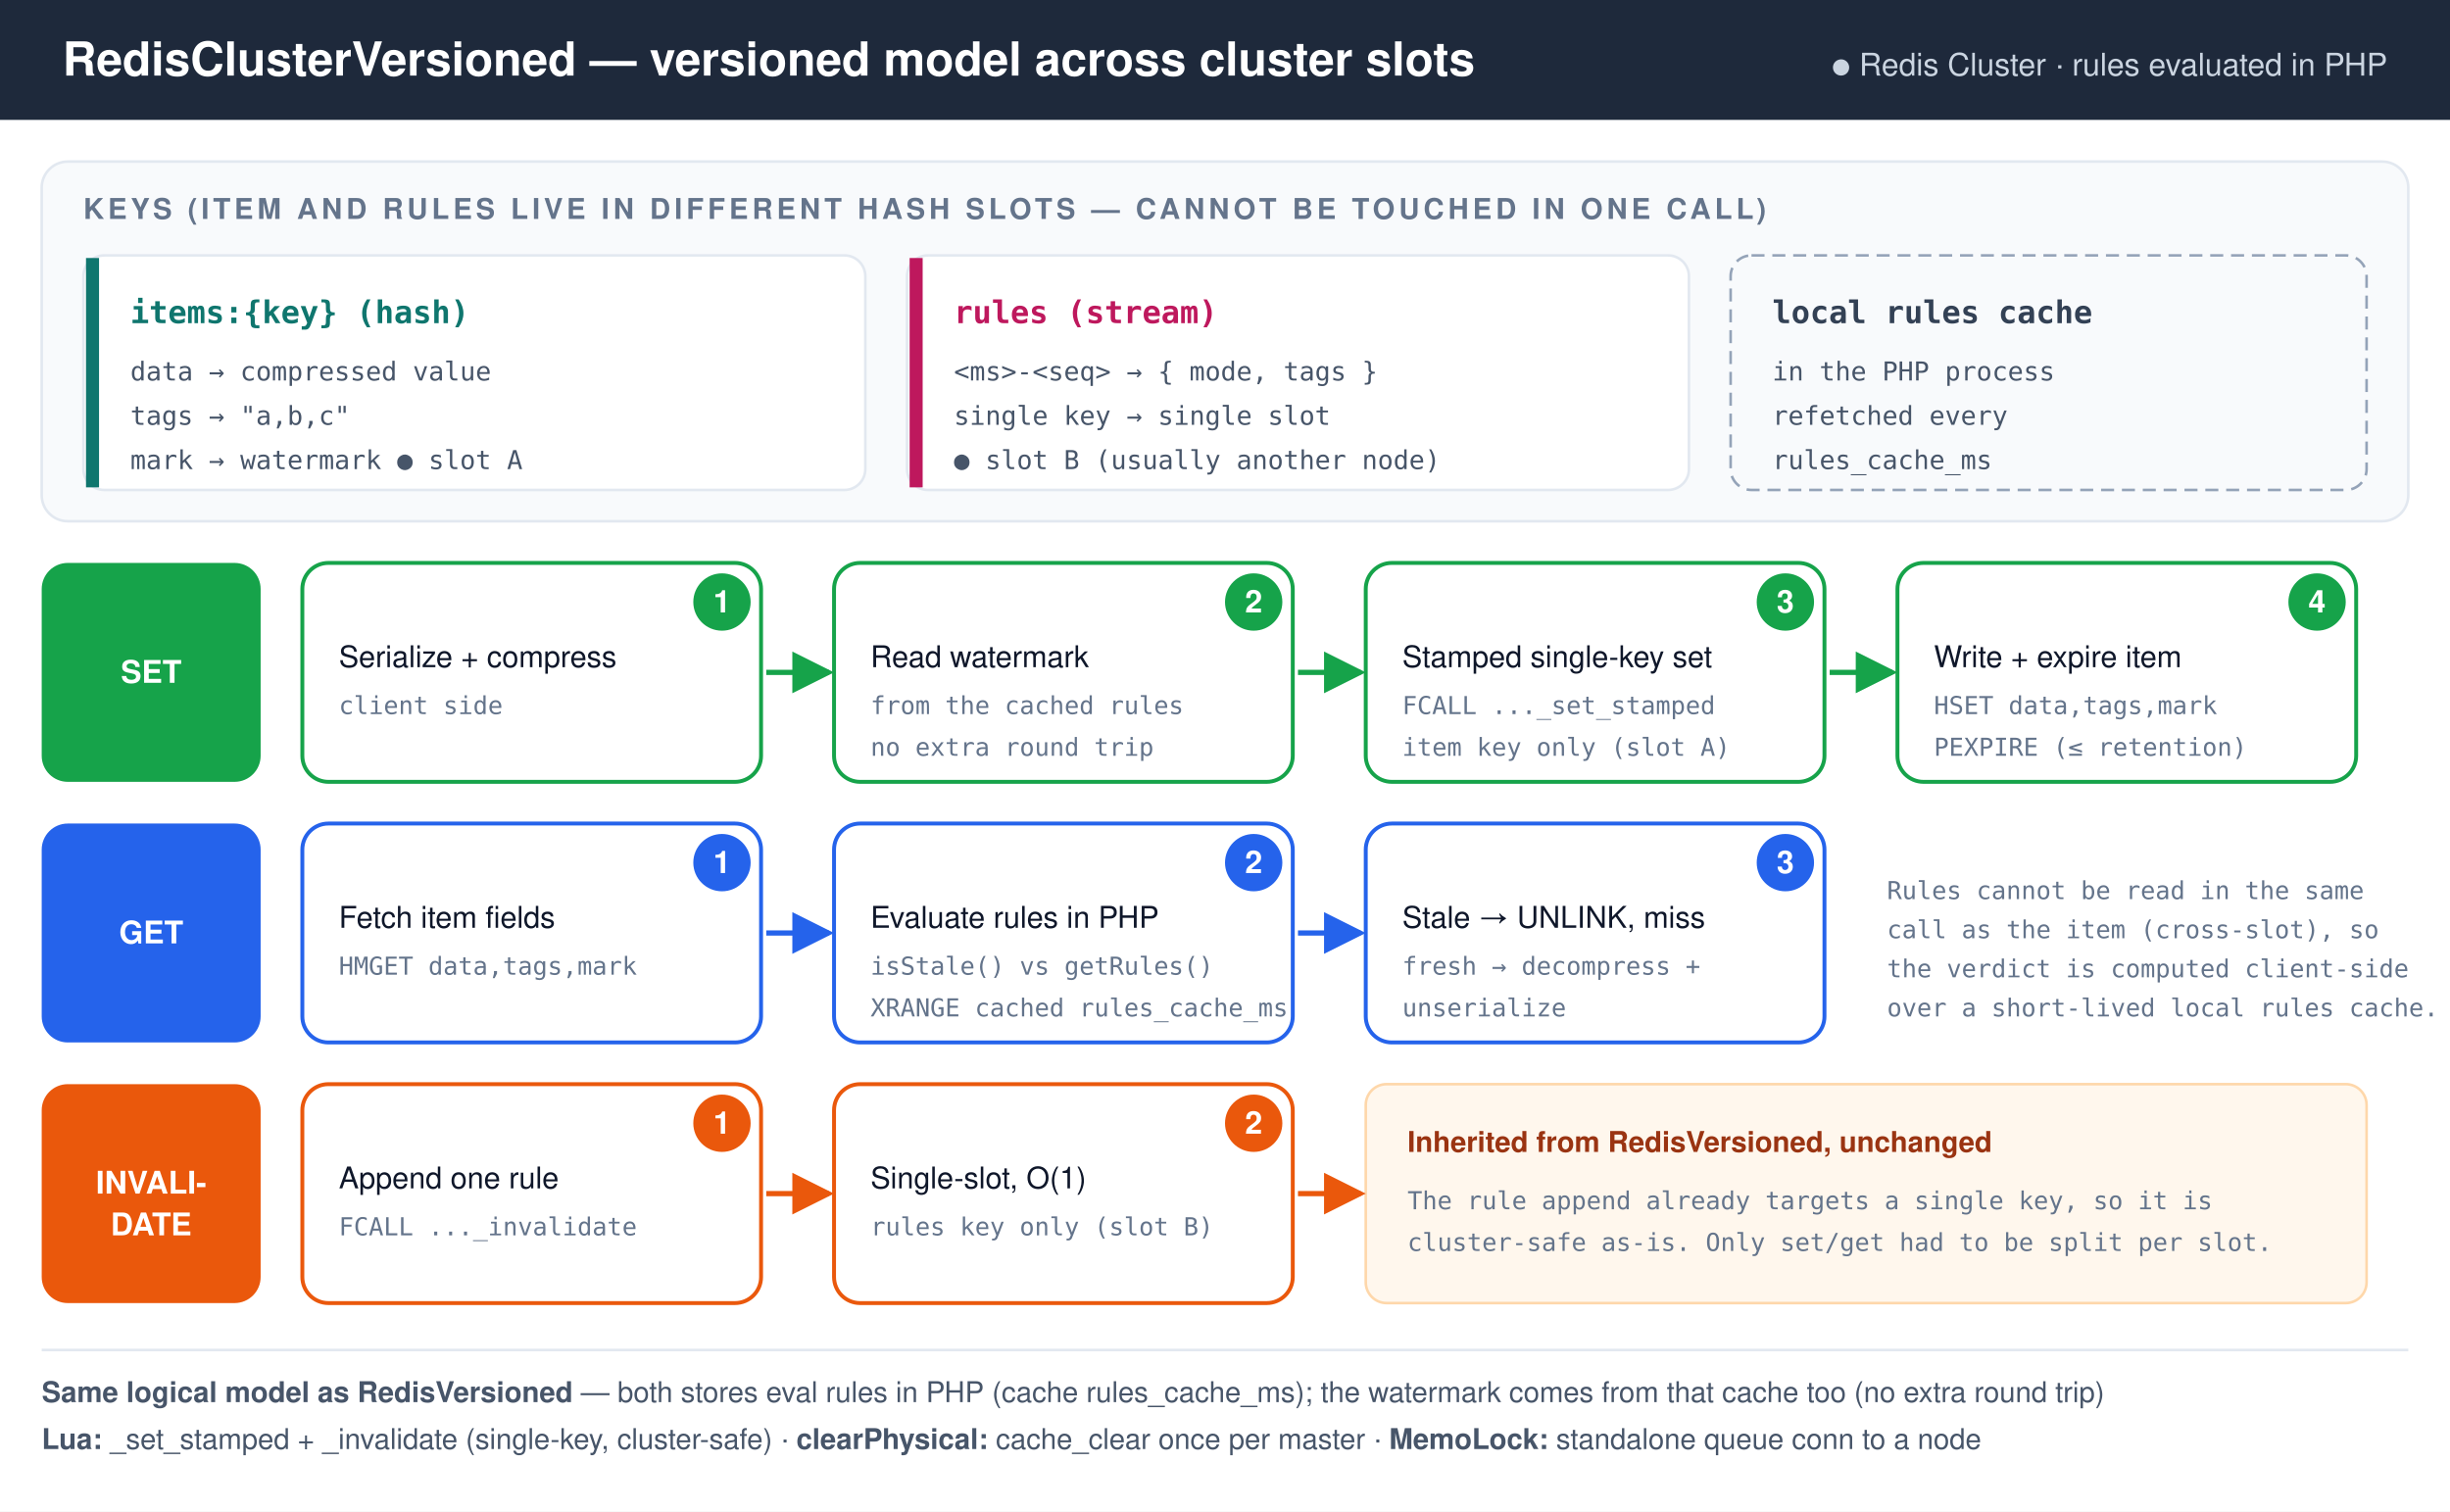
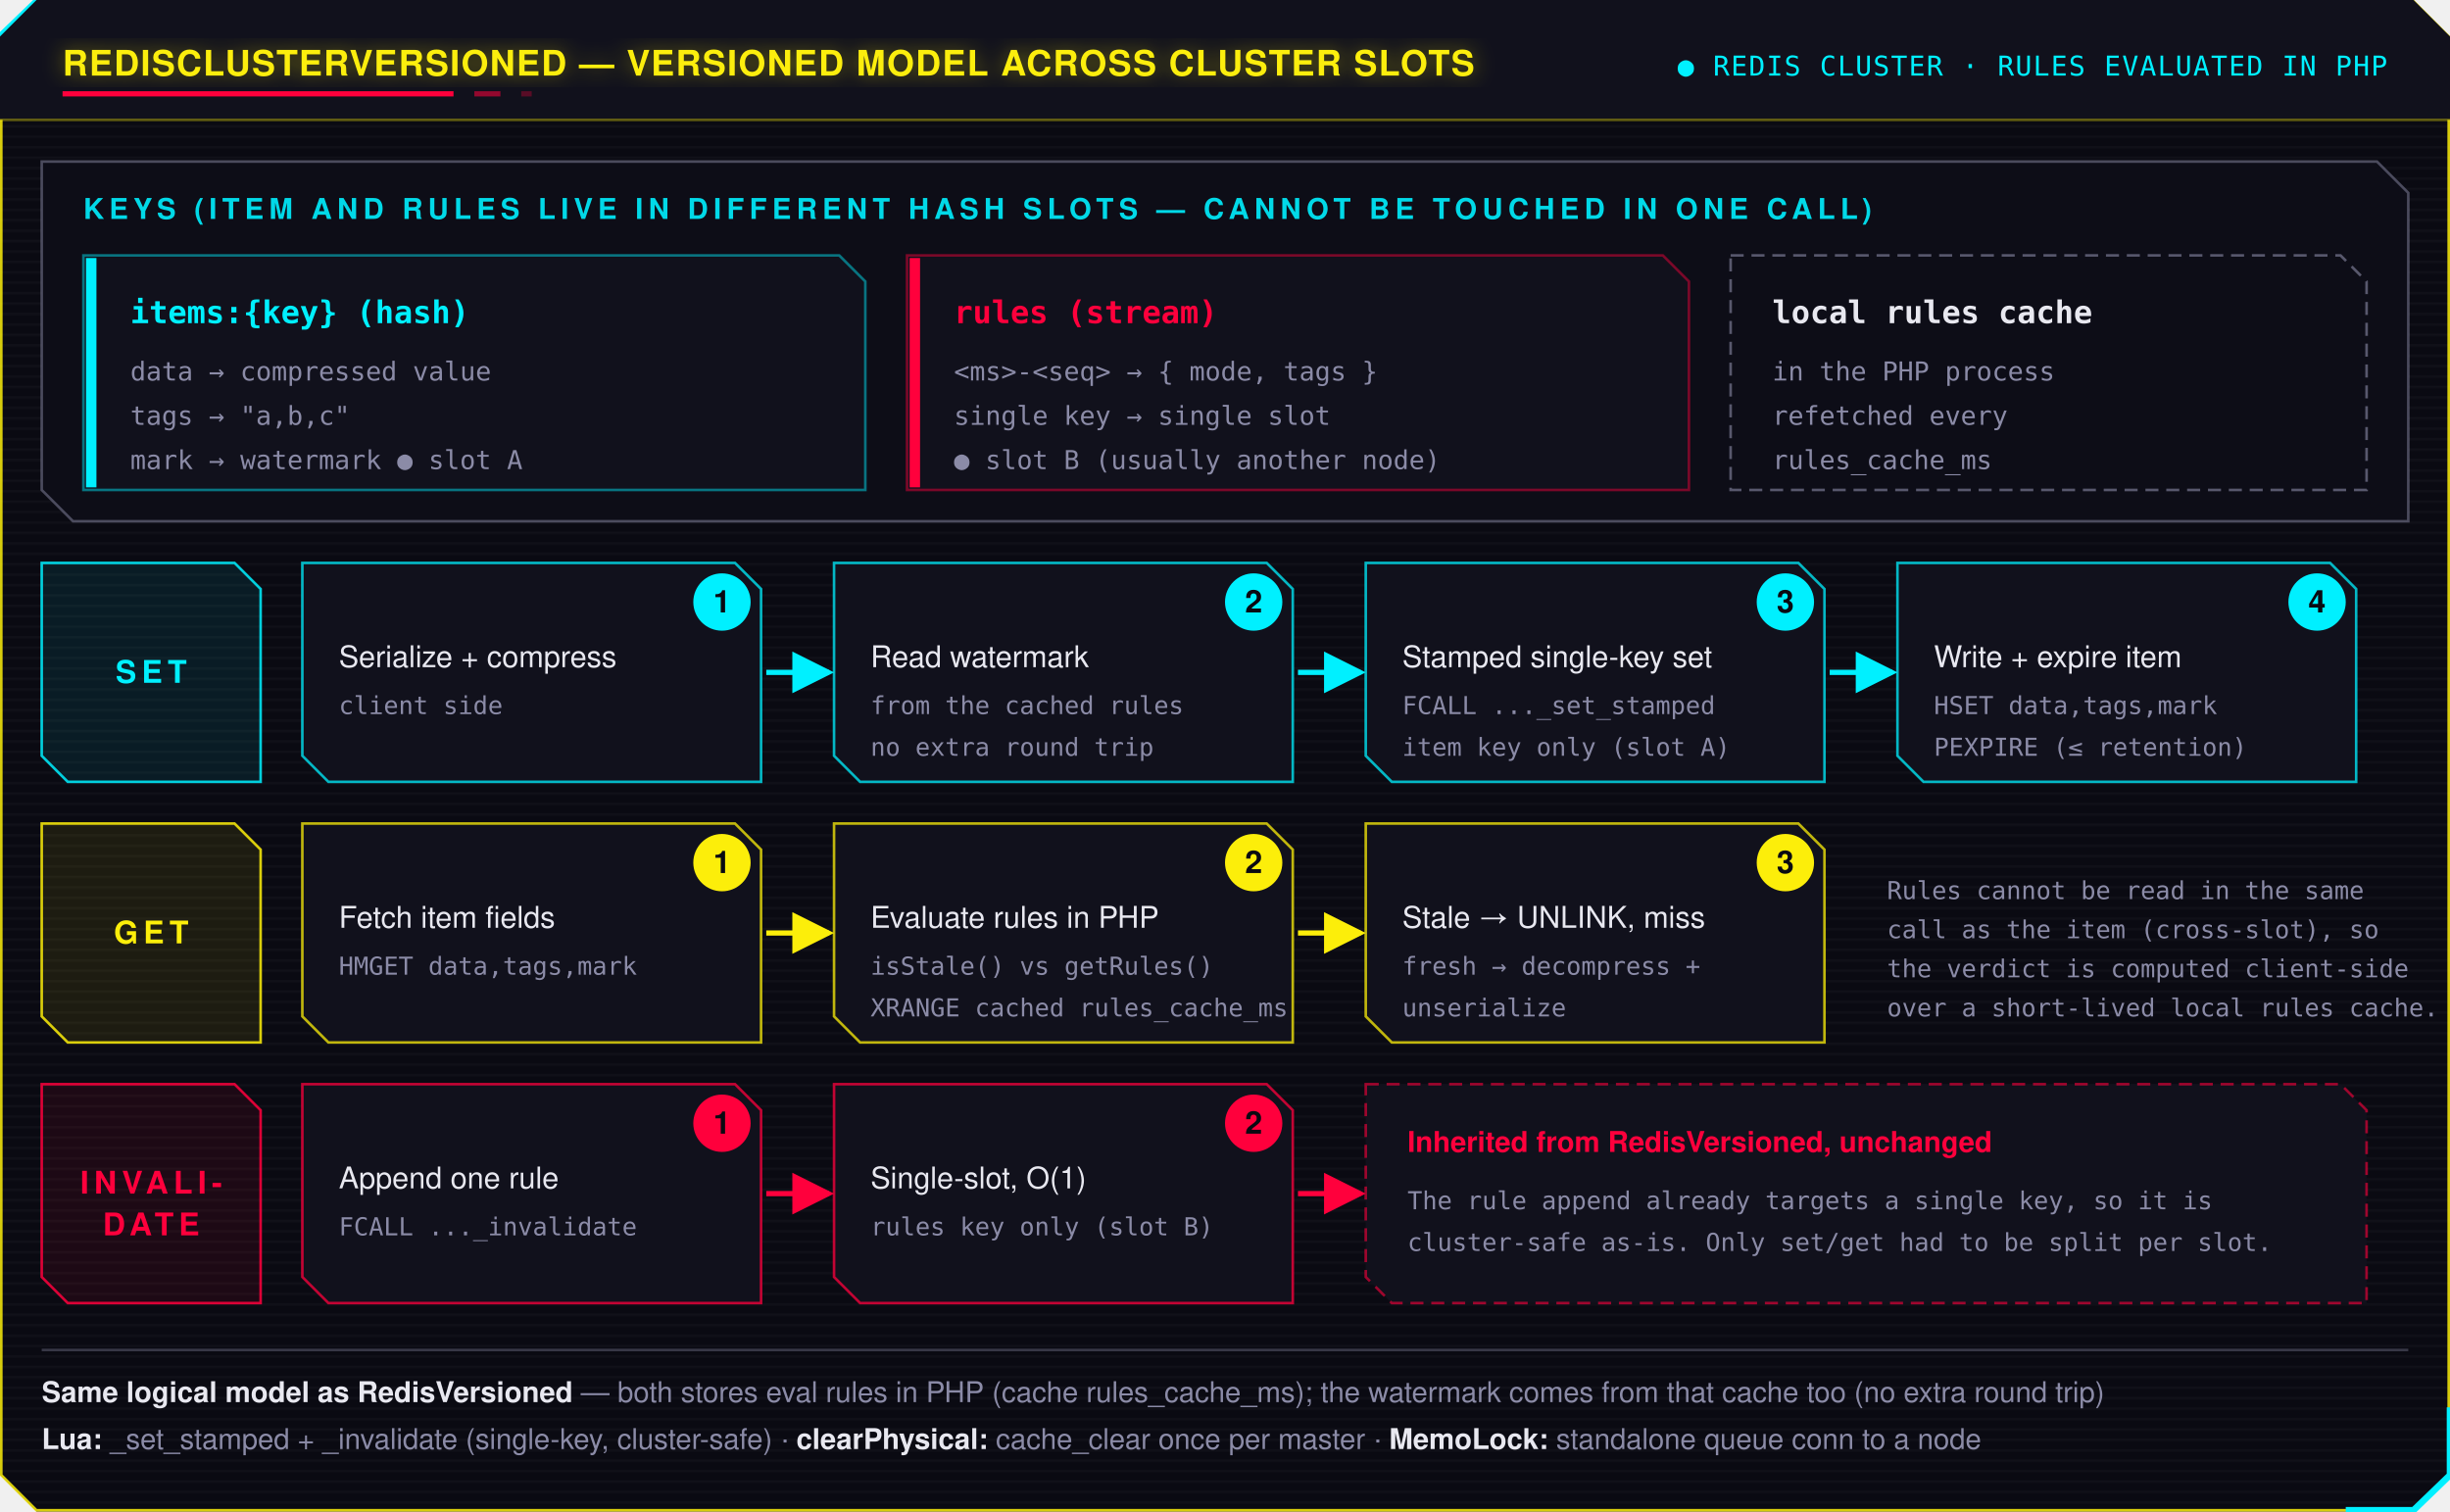
<svg xmlns="http://www.w3.org/2000/svg" width="940" height="580" viewBox="0 0 940 580" font-family="Segoe UI, Helvetica, Arial, sans-serif">
  <defs>
+     <pattern id="scan" width="4" height="4" patternUnits="userSpaceOnUse">
+       <rect width="4" height="1" fill="#ffffff" opacity="0.025" />
+     </pattern>
+     <filter id="glow" x="-40%" y="-40%" width="180%" height="180%">
+       <feGaussianBlur stdDeviation="4" result="halo" />
+       <feComponentTransfer in="halo" result="dim">
+         <feFuncA type="linear" slope="0.45" />
+       </feComponentTransfer>
+       <feMerge>
+         <feMergeNode in="dim" />
+         <feMergeNode in="SourceGraphic" />
+       </feMerge>
+     </filter>
    <marker id="aSet" markerWidth="9" markerHeight="9" refX="7" refY="4" orient="auto">
-       <path d="M0,0 L8,4 L0,8 z" fill="#16a34a" />
+       <path d="M0,0 L8,4 L0,8 z" fill="#00f0ff" />
    </marker>
    <marker id="aGet" markerWidth="9" markerHeight="9" refX="7" refY="4" orient="auto">
-       <path d="M0,0 L8,4 L0,8 z" fill="#2563eb" />
+       <path d="M0,0 L8,4 L0,8 z" fill="#fcee0a" />
    </marker>
    <marker id="aInv" markerWidth="9" markerHeight="9" refX="7" refY="4" orient="auto">
-       <path d="M0,0 L8,4 L0,8 z" fill="#ea580c" />
+       <path d="M0,0 L8,4 L0,8 z" fill="#ff003c" />
    </marker>
    <style>
-       .title{font-size:18px;font-weight:700;fill:#fff}
-       .badge{font-size:12px;fill:#cbd5e1}
-       .panelLabel{font-size:11px;font-weight:700;fill:#64748b;letter-spacing:1.5px}
-       .keyName{font-family:Consolas,monospace;font-size:12px;font-weight:700}
-       .keyField{font-family:Consolas,monospace;font-size:10px;fill:#475569}
-       .laneTab{font-size:12px;font-weight:700;fill:#fff}
-       .stepMain{font-size:11.5px;fill:#0f172a}
-       .stepSub{font-family:Consolas,monospace;font-size:9.5px;fill:#64748b}
-       .stepNum{font-size:12px;font-weight:700;fill:#fff}
-       .note{font-size:11px;fill:#9a3412}
-       .foot{font-size:11px;fill:#475569}
-     </style>
+ 			.title{font-size:13.5px;font-weight:700;letter-spacing:0.5px;fill:#fcee0a}
+ 			.badge{font-family:Consolas,monospace;font-size:10.5px;letter-spacing:0.5px;fill:#00f0ff}
+ 			.panelLabel{font-size:11px;font-weight:700;fill:#00f0ff;letter-spacing:2px;opacity:0.9}
+ 			.keyName{font-family:Consolas,monospace;font-size:12px;font-weight:700}
+ 			.keyField{font-family:Consolas,monospace;font-size:10px;fill:#8b8ba7}
+ 			.laneTab{font-size:12px;font-weight:700;letter-spacing:2px}
+ 			.stepMain{font-size:11.5px;fill:#e8e8f0}
+ 			.stepSub{font-family:Consolas,monospace;font-size:9.5px;fill:#8b8ba7}
+ 			.stepNum{font-size:12px;font-weight:700;fill:#0a0a12}
+ 			.note{font-size:11px;font-weight:700;fill:#ff003c}
+ 			.foot{font-size:11px;fill:#8b8ba7}
+ 		</style>
  </defs>
-   <rect width="940" height="580" fill="#ffffff" />
-   <rect width="940" height="46" fill="#1e293b" />
-   <text x="24" y="29" class="title">RedisClusterVersioned — versioned model across cluster slots</text>
-   <text x="916" y="29" text-anchor="end" class="badge">● Redis Cluster · rules evaluated in PHP</text>
-   <rect x="16" y="62" width="908" height="138" rx="10" fill="#f8fafc" stroke="#e2e8f0" />
+   <path d="M14,0 H926 L940,14 V566 L926,580 H14 L0,566 V14 Z" fill="#0a0a12" />
+   <path d="M14,0 H926 L940,14 V566 L926,580 H14 L0,566 V14 Z" fill="url(#scan)" />
+   <path d="M14,0.5 H926 L939.5,14 V566 L926,579.5 H14 L0.5,566 V14 Z" fill="none" stroke="#fcee0a" stroke-width="1" opacity="0.85" />
+   <path d="M0,40 V14 L14,0.5 H40" fill="none" stroke="#00f0ff" stroke-width="2.5" />
+   <path d="M940,540 V566 L926,579.5 H900" fill="none" stroke="#00f0ff" stroke-width="2.5" />
+   <path d="M14,0 H926 L940,14 V46 H0 V14 Z" fill="#11111c" />
+   <line x1="0" y1="46" x2="940" y2="46" stroke="#fcee0a" stroke-width="1" opacity="0.35" />
+   <text x="24" y="29" class="title" filter="url(#glow)">REDISCLUSTERVERSIONED — VERSIONED MODEL ACROSS CLUSTER SLOTS</text>
+   <rect x="24" y="35" width="150" height="2" fill="#ff003c" />
+   <rect x="182" y="35" width="10" height="2" fill="#ff003c" opacity="0.55" />
+   <rect x="200" y="35" width="4" height="2" fill="#ff003c" opacity="0.3" />
+   <text x="916" y="29" text-anchor="end" class="badge">● REDIS CLUSTER · RULES EVALUATED IN PHP</text>
+   <path d="M16,62 H912 L924,74 V200 H28 L16,188 Z" fill="#0d0d17" stroke="#8b8ba7" stroke-opacity="0.5" />
  <text x="32" y="84" class="panelLabel">KEYS (ITEM AND RULES LIVE IN DIFFERENT HASH SLOTS — CANNOT BE TOUCHED IN ONE CALL)</text>
-   <rect x="32" y="98" width="300" height="90" rx="8" fill="#fff" stroke="#e2e8f0" />
-   <rect x="33" y="99" width="5" height="88" fill="#0f766e" />
-   <text x="50" y="124" class="keyName" fill="#0f766e">items:{key}  (hash)</text>
+   <path d="M32,98 H322 L332,108 V188 H32 Z" fill="#11111c" stroke="#00f0ff" stroke-opacity="0.45" />
+   <rect x="33" y="99" width="4" height="88" fill="#00f0ff" />
+   <text x="50" y="124" class="keyName" fill="#00f0ff">items:{key}  (hash)</text>
  <text x="50" y="146" class="keyField">data → compressed value</text>
  <text x="50" y="163" class="keyField">tags → "a,b,c"</text>
  <text x="50" y="180" class="keyField">mark → watermark  ● slot A</text>
-   <rect x="348" y="98" width="300" height="90" rx="8" fill="#fff" stroke="#e2e8f0" />
-   <rect x="349" y="99" width="5" height="88" fill="#be185d" />
-   <text x="366" y="124" class="keyName" fill="#be185d">rules  (stream)</text>
+   <path d="M348,98 H638 L648,108 V188 H348 Z" fill="#11111c" stroke="#ff003c" stroke-opacity="0.45" />
+   <rect x="349" y="99" width="4" height="88" fill="#ff003c" />
+   <text x="366" y="124" class="keyName" fill="#ff003c">rules  (stream)</text>
  <text x="366" y="146" class="keyField">&lt;ms&gt;-&lt;seq&gt; → { mode, tags }</text>
  <text x="366" y="163" class="keyField">single key → single slot</text>
  <text x="366" y="180" class="keyField">● slot B (usually another node)</text>
-   <rect x="664" y="98" width="244" height="90" rx="8" fill="#f8fafc" stroke="#94a3b8" stroke-dasharray="5 3" />
-   <text x="680" y="124" class="keyName" fill="#334155">local rules cache</text>
+   <path d="M664,98 H898 L908,108 V188 H664 Z" fill="#0d0d17" stroke="#8b8ba7" stroke-opacity="0.6" stroke-dasharray="5 3" />
+   <text x="680" y="124" class="keyName" fill="#e8e8f0">local rules cache</text>
  <text x="680" y="146" class="keyField">in the PHP process</text>
  <text x="680" y="163" class="keyField">refetched every</text>
  <text x="680" y="180" class="keyField">rules_cache_ms</text>
-   <rect x="16" y="216" width="84" height="84" rx="10" fill="#16a34a" />
-   <text x="58" y="262" text-anchor="middle" class="laneTab">SET</text>
+   <path d="M16,216 H90 L100,226 V300 H26 L16,290 Z" fill="#00f0ff" fill-opacity="0.08" stroke="#00f0ff" stroke-opacity="0.85" />
+   <text x="58" y="262" text-anchor="middle" class="laneTab" fill="#00f0ff">SET</text>
  <g>
-     <rect x="116" y="216" width="176" height="84" rx="10" fill="#fff" stroke="#16a34a" stroke-width="1.5" />
-     <circle cx="277" cy="231" r="11" fill="#16a34a" />
+     <path d="M116,216 H282 L292,226 V300 H126 L116,290 Z" fill="#11111c" stroke="#00f0ff" stroke-opacity="0.75" />
+     <circle cx="277" cy="231" r="11" fill="#00f0ff" />
    <text x="277" y="235" text-anchor="middle" class="stepNum">1</text>
    <text x="130" y="256" class="stepMain">Serialize + compress</text>
    <text x="130" y="274" class="stepSub">client side</text>
-     <rect x="320" y="216" width="176" height="84" rx="10" fill="#fff" stroke="#16a34a" stroke-width="1.5" />
-     <circle cx="481" cy="231" r="11" fill="#16a34a" />
+     <path d="M320,216 H486 L496,226 V300 H330 L320,290 Z" fill="#11111c" stroke="#00f0ff" stroke-opacity="0.75" />
+     <circle cx="481" cy="231" r="11" fill="#00f0ff" />
    <text x="481" y="235" text-anchor="middle" class="stepNum">2</text>
    <text x="334" y="256" class="stepMain">Read watermark</text>
    <text x="334" y="274" class="stepSub">from the cached rules</text>
-     <text x="334" y="290" class="stepSub" fill="#15803d">no extra round trip</text>
-     <rect x="524" y="216" width="176" height="84" rx="10" fill="#fff" stroke="#16a34a" stroke-width="1.5" />
-     <circle cx="685" cy="231" r="11" fill="#16a34a" />
+     <text x="334" y="290" class="stepSub" fill="#00f0ff">no extra round trip</text>
+     <path d="M524,216 H690 L700,226 V300 H534 L524,290 Z" fill="#11111c" stroke="#00f0ff" stroke-opacity="0.75" />
+     <circle cx="685" cy="231" r="11" fill="#00f0ff" />
    <text x="685" y="235" text-anchor="middle" class="stepNum">3</text>
    <text x="538" y="256" class="stepMain">Stamped single-key set</text>
    <text x="538" y="274" class="stepSub">FCALL ..._set_stamped</text>
    <text x="538" y="290" class="stepSub">item key only (slot A)</text>
-     <rect x="728" y="216" width="176" height="84" rx="10" fill="#fff" stroke="#16a34a" stroke-width="1.5" />
-     <circle cx="889" cy="231" r="11" fill="#16a34a" />
+     <path d="M728,216 H894 L904,226 V300 H738 L728,290 Z" fill="#11111c" stroke="#00f0ff" stroke-opacity="0.75" />
+     <circle cx="889" cy="231" r="11" fill="#00f0ff" />
    <text x="889" y="235" text-anchor="middle" class="stepNum">4</text>
    <text x="742" y="256" class="stepMain">Write + expire item</text>
    <text x="742" y="274" class="stepSub">HSET data,tags,mark</text>
    <text x="742" y="290" class="stepSub">PEXPIRE (≤ retention)</text>
-     <line x1="294" y1="258" x2="318" y2="258" stroke="#16a34a" stroke-width="2" marker-end="url(#aSet)" />
-     <line x1="498" y1="258" x2="522" y2="258" stroke="#16a34a" stroke-width="2" marker-end="url(#aSet)" />
-     <line x1="702" y1="258" x2="726" y2="258" stroke="#16a34a" stroke-width="2" marker-end="url(#aSet)" />
+     <line x1="294" y1="258" x2="318" y2="258" stroke="#00f0ff" stroke-width="2" marker-end="url(#aSet)" />
+     <line x1="498" y1="258" x2="522" y2="258" stroke="#00f0ff" stroke-width="2" marker-end="url(#aSet)" />
+     <line x1="702" y1="258" x2="726" y2="258" stroke="#00f0ff" stroke-width="2" marker-end="url(#aSet)" />
  </g>
-   <rect x="16" y="316" width="84" height="84" rx="10" fill="#2563eb" />
-   <text x="58" y="362" text-anchor="middle" class="laneTab">GET</text>
+   <path d="M16,316 H90 L100,326 V400 H26 L16,390 Z" fill="#fcee0a" fill-opacity="0.08" stroke="#fcee0a" stroke-opacity="0.85" />
+   <text x="58" y="362" text-anchor="middle" class="laneTab" fill="#fcee0a">GET</text>
  <g>
-     <rect x="116" y="316" width="176" height="84" rx="10" fill="#fff" stroke="#2563eb" stroke-width="1.5" />
-     <circle cx="277" cy="331" r="11" fill="#2563eb" />
+     <path d="M116,316 H282 L292,326 V400 H126 L116,390 Z" fill="#11111c" stroke="#fcee0a" stroke-opacity="0.75" />
+     <circle cx="277" cy="331" r="11" fill="#fcee0a" />
    <text x="277" y="335" text-anchor="middle" class="stepNum">1</text>
    <text x="130" y="356" class="stepMain">Fetch item fields</text>
    <text x="130" y="374" class="stepSub">HMGET data,tags,mark</text>
-     <rect x="320" y="316" width="176" height="84" rx="10" fill="#fff" stroke="#2563eb" stroke-width="1.5" />
-     <circle cx="481" cy="331" r="11" fill="#2563eb" />
+     <path d="M320,316 H486 L496,326 V400 H330 L320,390 Z" fill="#11111c" stroke="#fcee0a" stroke-opacity="0.75" />
+     <circle cx="481" cy="331" r="11" fill="#fcee0a" />
    <text x="481" y="335" text-anchor="middle" class="stepNum">2</text>
    <text x="334" y="356" class="stepMain">Evaluate rules in PHP</text>
    <text x="334" y="374" class="stepSub">isStale() vs getRules()</text>
    <text x="334" y="390" class="stepSub">XRANGE cached rules_cache_ms</text>
-     <rect x="524" y="316" width="176" height="84" rx="10" fill="#fff" stroke="#2563eb" stroke-width="1.5" />
-     <circle cx="685" cy="331" r="11" fill="#2563eb" />
+     <path d="M524,316 H690 L700,326 V400 H534 L524,390 Z" fill="#11111c" stroke="#fcee0a" stroke-opacity="0.75" />
+     <circle cx="685" cy="331" r="11" fill="#fcee0a" />
    <text x="685" y="335" text-anchor="middle" class="stepNum">3</text>
    <text x="538" y="356" class="stepMain">Stale → UNLINK, miss</text>
    <text x="538" y="374" class="stepSub">fresh → decompress +</text>
    <text x="538" y="390" class="stepSub">unserialize</text>
-     <line x1="294" y1="358" x2="318" y2="358" stroke="#2563eb" stroke-width="2" marker-end="url(#aGet)" />
-     <line x1="498" y1="358" x2="522" y2="358" stroke="#2563eb" stroke-width="2" marker-end="url(#aGet)" />
+     <line x1="294" y1="358" x2="318" y2="358" stroke="#fcee0a" stroke-width="2" marker-end="url(#aGet)" />
+     <line x1="498" y1="358" x2="522" y2="358" stroke="#fcee0a" stroke-width="2" marker-end="url(#aGet)" />
  </g>
-   <text x="724" y="345" class="stepSub" fill="#1e40af">Rules cannot be read in the same</text>
-   <text x="724" y="360" class="stepSub" fill="#1e40af">call as the item (cross-slot), so</text>
-   <text x="724" y="375" class="stepSub" fill="#1e40af">the verdict is computed client-side</text>
-   <text x="724" y="390" class="stepSub" fill="#1e40af">over a short-lived local rules cache.</text>
-   <rect x="16" y="416" width="84" height="84" rx="10" fill="#ea580c" />
-   <text x="58" y="458" text-anchor="middle" class="laneTab">INVALI-</text>
-   <text x="58" y="474" text-anchor="middle" class="laneTab">DATE</text>
+   <text x="724" y="345" class="stepSub" fill="#fcee0a">Rules cannot be read in the same</text>
+   <text x="724" y="360" class="stepSub" fill="#fcee0a">call as the item (cross-slot), so</text>
+   <text x="724" y="375" class="stepSub" fill="#fcee0a">the verdict is computed client-side</text>
+   <text x="724" y="390" class="stepSub" fill="#fcee0a">over a short-lived local rules cache.</text>
+   <path d="M16,416 H90 L100,426 V500 H26 L16,490 Z" fill="#ff003c" fill-opacity="0.08" stroke="#ff003c" stroke-opacity="0.85" />
+   <text x="58" y="458" text-anchor="middle" class="laneTab" fill="#ff003c">INVALI-</text>
+   <text x="58" y="474" text-anchor="middle" class="laneTab" fill="#ff003c">DATE</text>
  <g>
-     <rect x="116" y="416" width="176" height="84" rx="10" fill="#fff" stroke="#ea580c" stroke-width="1.5" />
-     <circle cx="277" cy="431" r="11" fill="#ea580c" />
+     <path d="M116,416 H282 L292,426 V500 H126 L116,490 Z" fill="#11111c" stroke="#ff003c" stroke-opacity="0.75" />
+     <circle cx="277" cy="431" r="11" fill="#ff003c" />
    <text x="277" y="435" text-anchor="middle" class="stepNum">1</text>
    <text x="130" y="456" class="stepMain">Append one rule</text>
    <text x="130" y="474" class="stepSub">FCALL ..._invalidate</text>
-     <rect x="320" y="416" width="176" height="84" rx="10" fill="#fff" stroke="#ea580c" stroke-width="1.5" />
-     <circle cx="481" cy="431" r="11" fill="#ea580c" />
+     <path d="M320,416 H486 L496,426 V500 H330 L320,490 Z" fill="#11111c" stroke="#ff003c" stroke-opacity="0.75" />
+     <circle cx="481" cy="431" r="11" fill="#ff003c" />
    <text x="481" y="435" text-anchor="middle" class="stepNum">2</text>
    <text x="334" y="456" class="stepMain">Single-slot, O(1)</text>
    <text x="334" y="474" class="stepSub">rules key only (slot B)</text>
-     <rect x="524" y="416" width="384" height="84" rx="8" fill="#fff7ed" stroke="#fed7aa" />
-     <text x="540" y="442" class="note" font-weight="700">Inherited from RedisVersioned, unchanged</text>
-     <text x="540" y="464" class="stepSub" fill="#9a3412">The rule append already targets a single key, so it is</text>
-     <text x="540" y="480" class="stepSub" fill="#9a3412">cluster-safe as-is. Only set/get had to be split per slot.</text>
-     <line x1="294" y1="458" x2="318" y2="458" stroke="#ea580c" stroke-width="2" marker-end="url(#aInv)" />
-     <line x1="498" y1="458" x2="522" y2="458" stroke="#ea580c" stroke-width="2" marker-end="url(#aInv)" />
+     <path d="M524,416 H898 L908,426 V500 H534 L524,490 Z" fill="#11111c" stroke="#ff003c" stroke-opacity="0.6" stroke-dasharray="5 3" />
+     <text x="540" y="442" class="note">Inherited from RedisVersioned, unchanged</text>
+     <text x="540" y="464" class="stepSub" fill="#ff6680">The rule append already targets a single key, so it is</text>
+     <text x="540" y="480" class="stepSub" fill="#ff6680">cluster-safe as-is. Only set/get had to be split per slot.</text>
+     <line x1="294" y1="458" x2="318" y2="458" stroke="#ff003c" stroke-width="2" marker-end="url(#aInv)" />
+     <line x1="498" y1="458" x2="522" y2="458" stroke="#ff003c" stroke-width="2" marker-end="url(#aInv)" />
  </g>
-   <line x1="16" y1="518" x2="924" y2="518" stroke="#e2e8f0" />
+   <line x1="16" y1="518" x2="924" y2="518" stroke="#8b8ba7" stroke-opacity="0.35" />
  <text x="16" y="538" class="foot">
-     <tspan font-weight="700">Same logical model as RedisVersioned</tspan> — both stores eval rules in PHP (cache rules_cache_ms); the watermark comes from that cache too (no extra round trip)</text>
+     <tspan font-weight="700" fill="#e8e8f0">Same logical model as RedisVersioned</tspan> — both stores eval rules in PHP (cache rules_cache_ms); the watermark comes from that cache too (no extra round trip)</text>
  <text x="16" y="556" class="foot">
-     <tspan font-weight="700">Lua:</tspan> _set_stamped + _invalidate (single-key, cluster-safe)  ·  <tspan font-weight="700">clearPhysical:</tspan> cache_clear once per master  ·  <tspan font-weight="700">MemoLock:</tspan> standalone queue conn to a node</text>
+     <tspan font-weight="700" fill="#e8e8f0">Lua:</tspan> _set_stamped + _invalidate (single-key, cluster-safe)  ·  <tspan font-weight="700" fill="#e8e8f0">clearPhysical:</tspan> cache_clear once per master  ·  <tspan font-weight="700" fill="#e8e8f0">MemoLock:</tspan> standalone queue conn to a node</text>
</svg>
